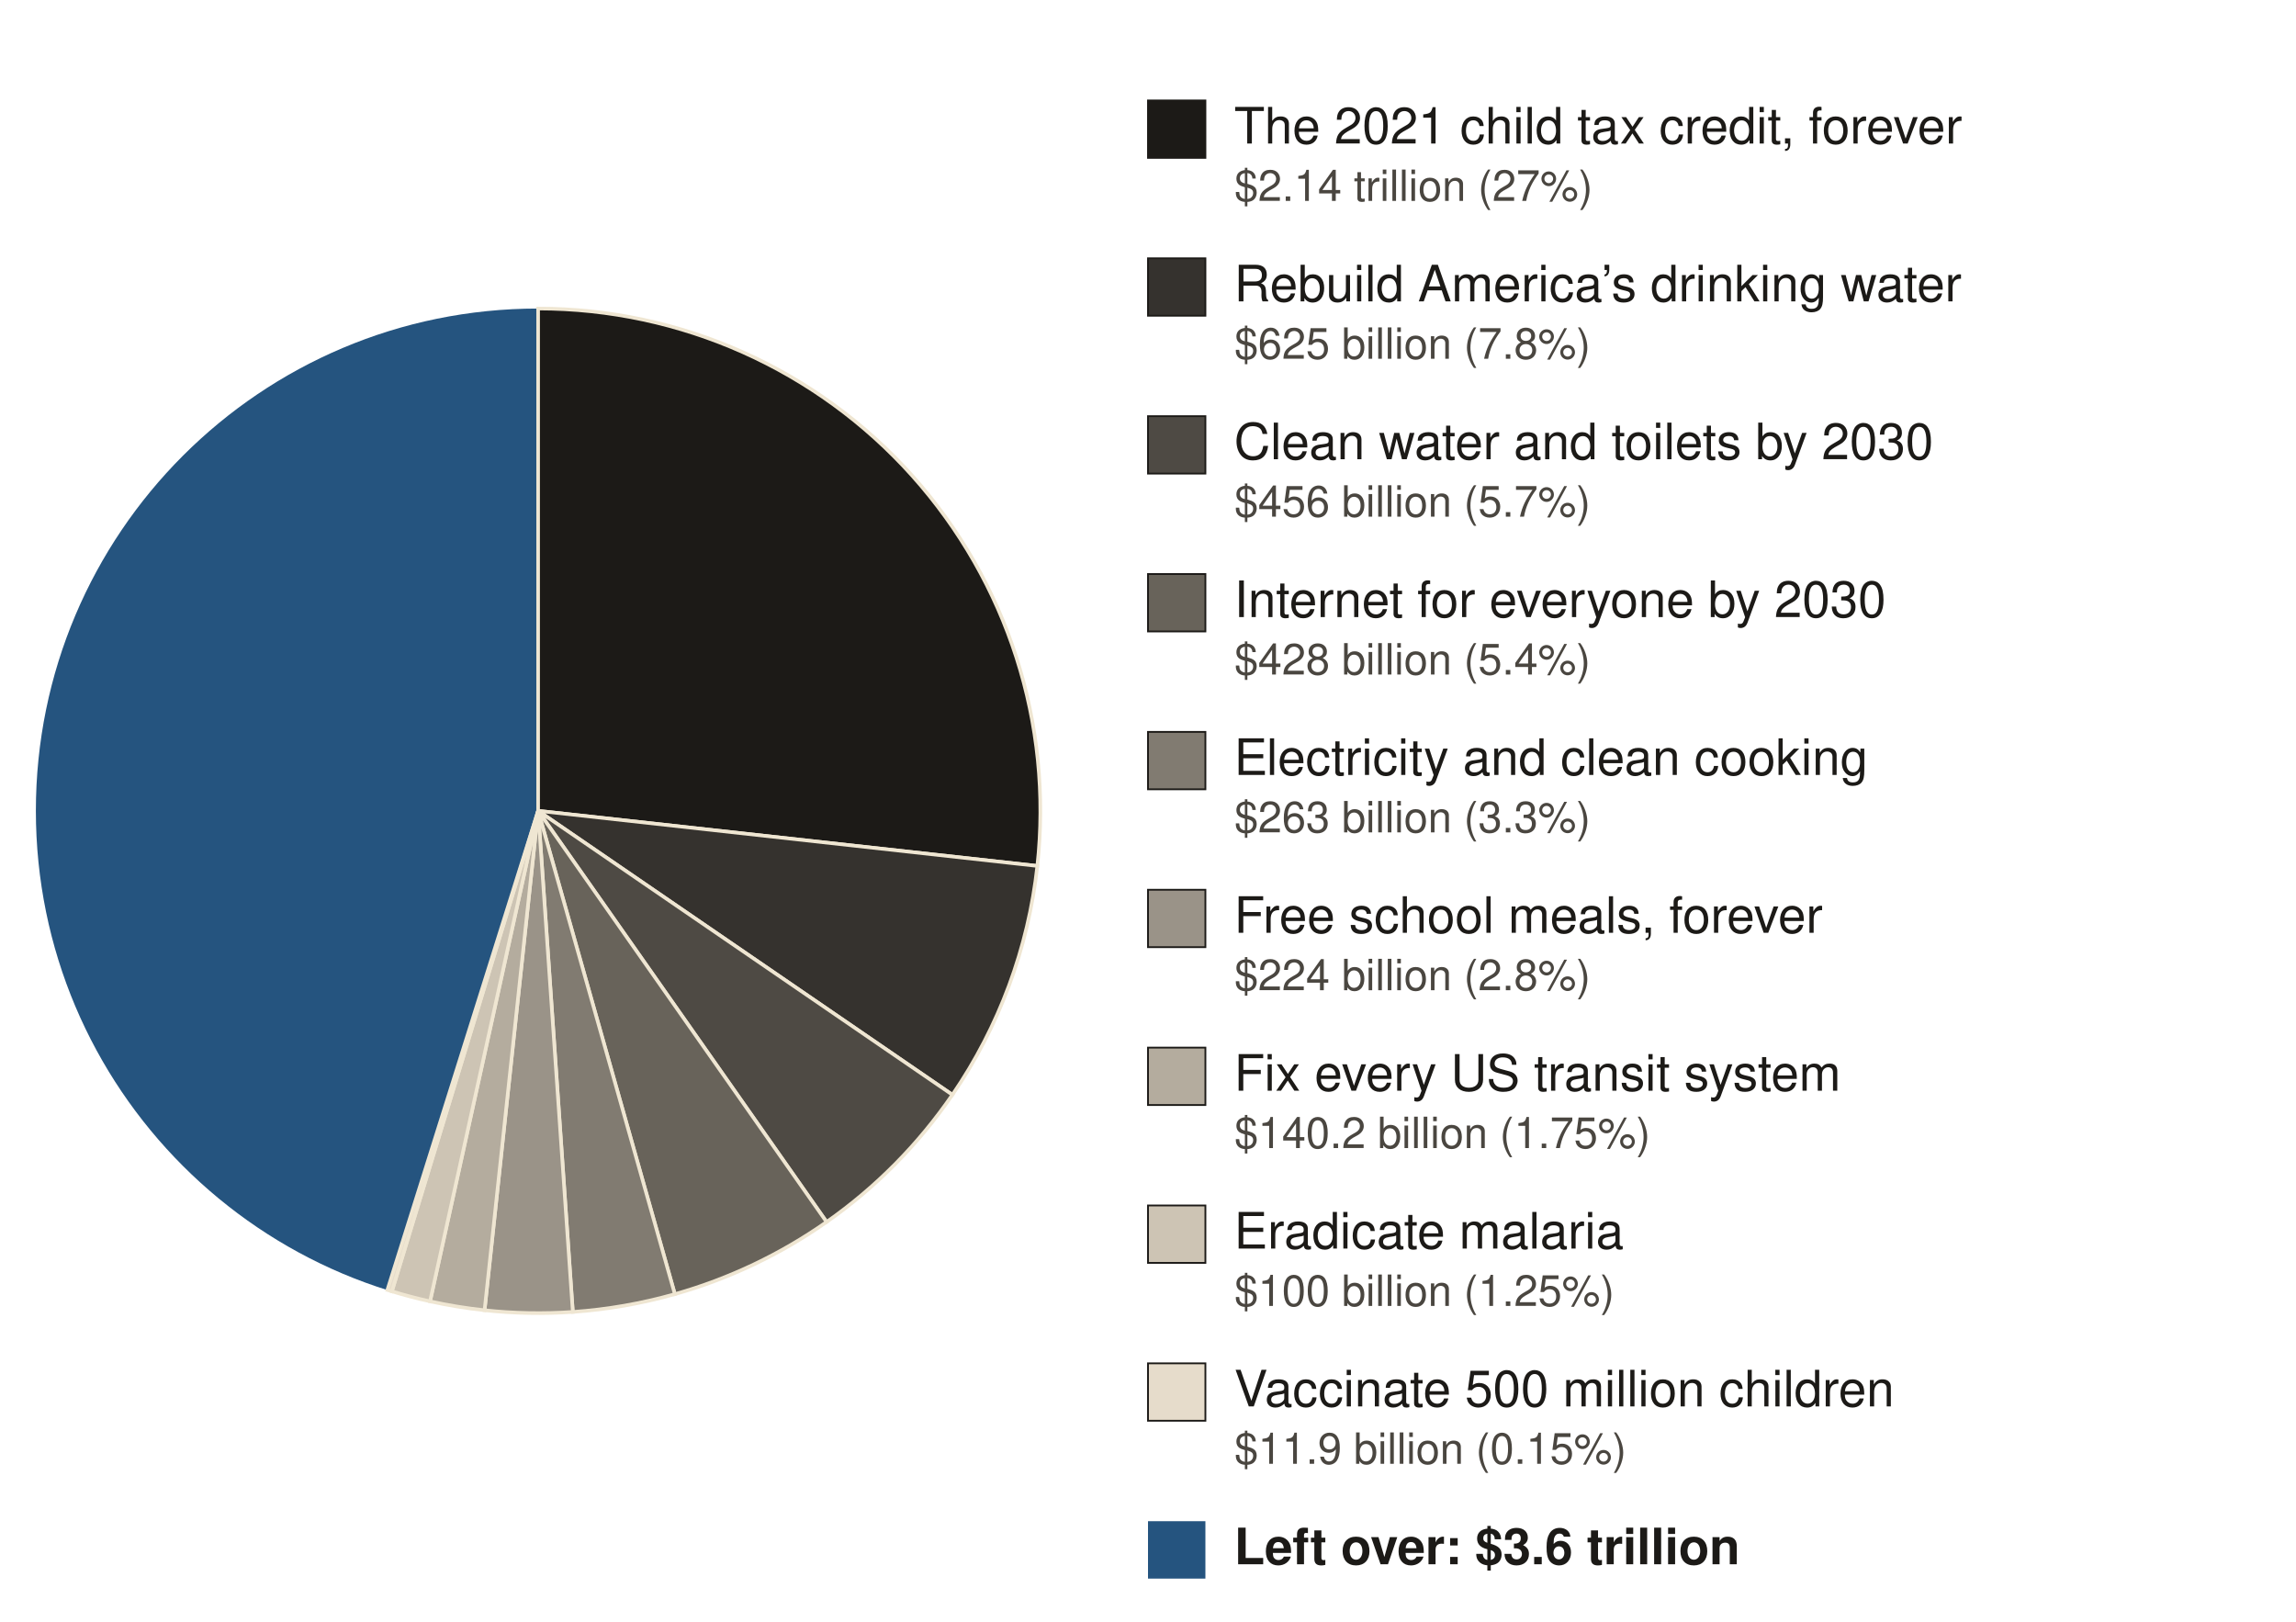
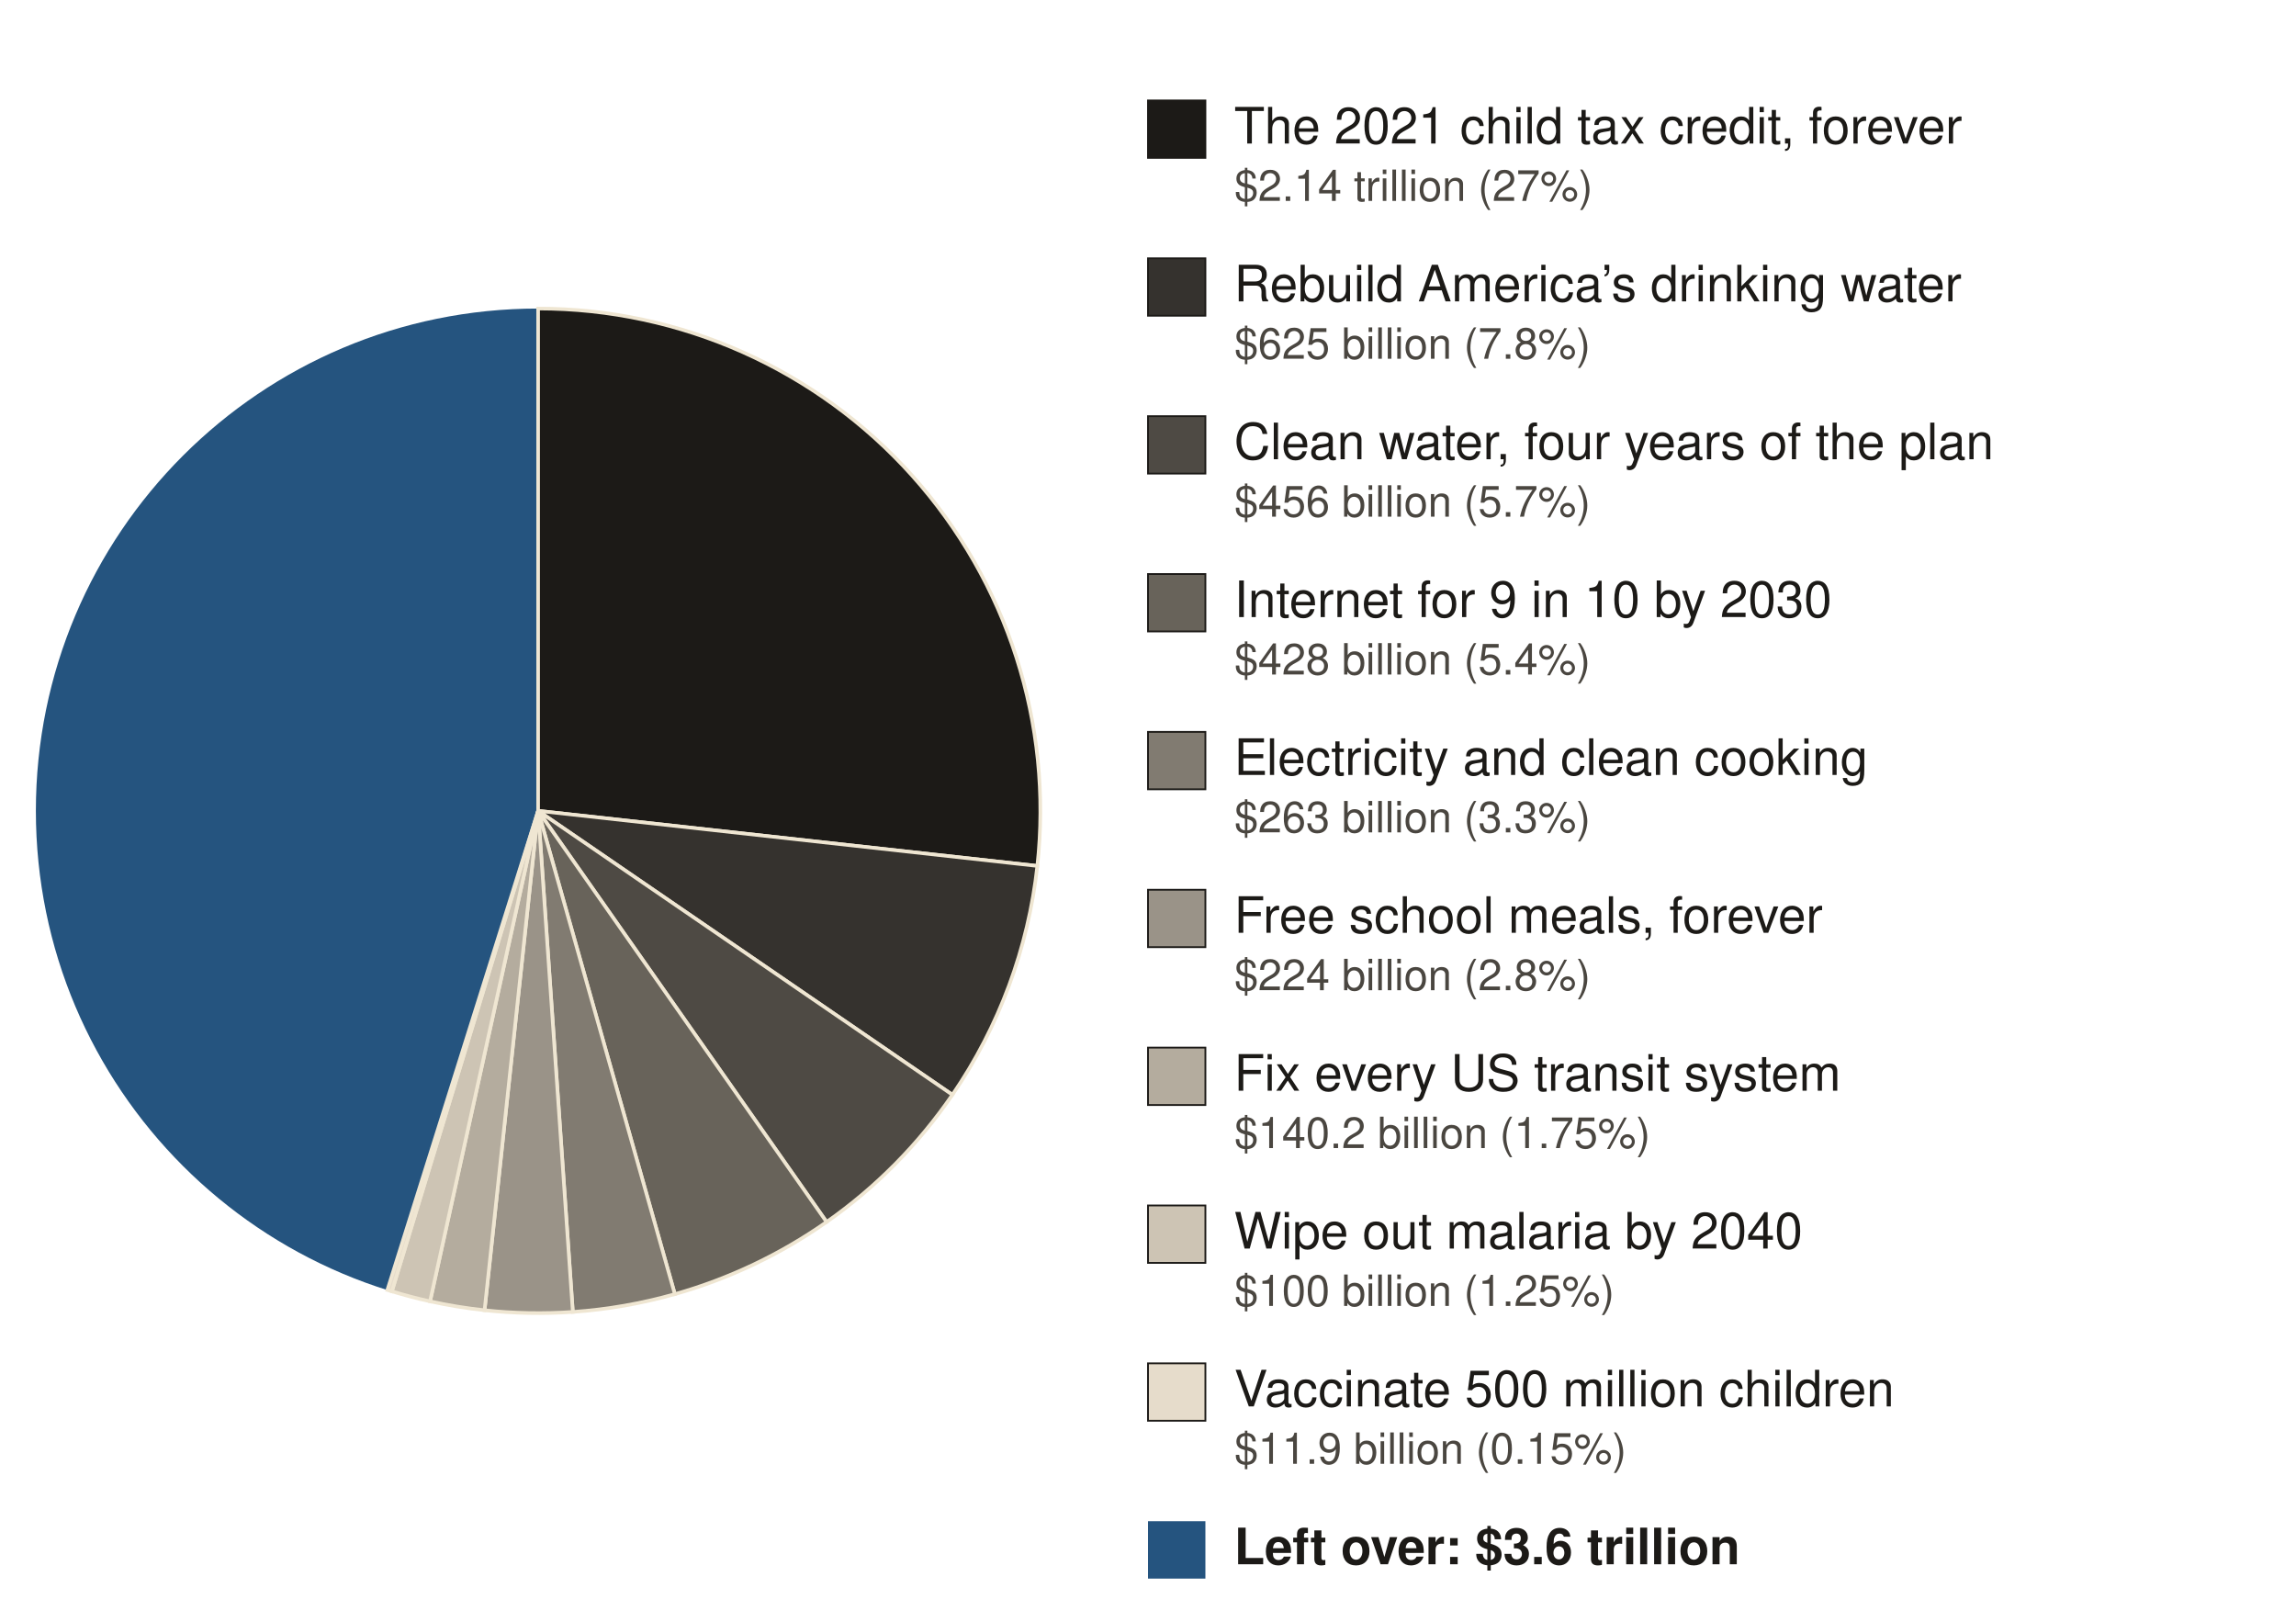
<svg xmlns="http://www.w3.org/2000/svg" version="1.1" viewBox="0 0 640 452" width="640" height="452" font-family="Public Sans, Helvetica Neue, Helvetica, Arial, sans-serif" font-size="14">
  <circle cx="150" cy="226" r="140" fill="#25547f" />
  <path d="M 150 226 L 150.00 86.00 A 140 140 0 0 1 289.15 241.36 Z" fill="#1c1a17" stroke="#efe6d2" stroke-width="1" />
  <path d="M 150 226 L 289.15 241.36 A 140 140 0 0 1 265.48 305.15 Z" fill="#35322e" stroke="#efe6d2" stroke-width="1" />
  <path d="M 150 226 L 265.48 305.15 A 140 140 0 0 1 230.41 340.60 Z" fill="#4e4a44" stroke="#efe6d2" stroke-width="1" />
  <path d="M 150 226 L 230.41 340.60 A 140 140 0 0 1 188.11 360.71 Z" fill="#68635a" stroke="#efe6d2" stroke-width="1" />
  <path d="M 150 226 L 188.11 360.71 A 140 140 0 0 1 159.67 365.67 Z" fill="#817b71" stroke="#efe6d2" stroke-width="1" />
  <path d="M 150 226 L 159.67 365.67 A 140 140 0 0 1 135.07 365.20 Z" fill="#9a9388" stroke="#efe6d2" stroke-width="1" />
  <path d="M 150 226 L 135.07 365.20 A 140 140 0 0 1 119.87 362.72 Z" fill="#b4ac9e" stroke="#efe6d2" stroke-width="1" />
  <path d="M 150 226 L 119.87 362.72 A 140 140 0 0 1 109.23 359.93 Z" fill="#cdc4b4" stroke="#efe6d2" stroke-width="1" />
  <path d="M 150 226 L 109.23 359.93 A 140 140 0 0 1 107.98 359.55 Z" fill="#e6dccb" stroke="#efe6d2" stroke-width="1" />
  <rect x="320" y="28" width="16" height="16" fill="#1c1a17" stroke="#1c1a17" stroke-width="0.5" />
  <text x="344" y="40" fill="#1c1a17">The 2021 child tax credit, forever</text>
  <text x="344" y="56" fill="#4a4640" font-size="12">$2.14 trillion (27%)</text>
  <rect x="320" y="72" width="16" height="16" fill="#35322e" stroke="#1c1a17" stroke-width="0.5" />
  <text x="344" y="84" fill="#1c1a17">Rebuild America’s drinking water</text>
  <text x="344" y="100" fill="#4a4640" font-size="12">$625 billion (7.8%)</text>
  <rect x="320" y="116" width="16" height="16" fill="#4e4a44" stroke="#1c1a17" stroke-width="0.5" />
-   <text x="344" y="128" fill="#1c1a17">Clean water and toilets by 2030</text>
+   <text x="344" y="128" fill="#1c1a17">Clean water, four years of the plan</text>
  <text x="344" y="144" fill="#4a4640" font-size="12">$456 billion (5.7%)</text>
  <rect x="320" y="160" width="16" height="16" fill="#68635a" stroke="#1c1a17" stroke-width="0.5" />
-   <text x="344" y="172" fill="#1c1a17">Internet for everyone by 2030</text>
+   <text x="344" y="172" fill="#1c1a17">Internet for 9 in 10 by 2030</text>
  <text x="344" y="188" fill="#4a4640" font-size="12">$428 billion (5.4%)</text>
  <rect x="320" y="204" width="16" height="16" fill="#817b71" stroke="#1c1a17" stroke-width="0.5" />
  <text x="344" y="216" fill="#1c1a17">Electricity and clean cooking</text>
  <text x="344" y="232" fill="#4a4640" font-size="12">$263 billion (3.3%)</text>
  <rect x="320" y="248" width="16" height="16" fill="#9a9388" stroke="#1c1a17" stroke-width="0.5" />
  <text x="344" y="260" fill="#1c1a17">Free school meals, forever</text>
  <text x="344" y="276" fill="#4a4640" font-size="12">$224 billion (2.8%)</text>
  <rect x="320" y="292" width="16" height="16" fill="#b4ac9e" stroke="#1c1a17" stroke-width="0.5" />
  <text x="344" y="304" fill="#1c1a17">Fix every US transit system</text>
  <text x="344" y="320" fill="#4a4640" font-size="12">$140.2 billion (1.75%)</text>
  <rect x="320" y="336" width="16" height="16" fill="#cdc4b4" stroke="#1c1a17" stroke-width="0.5" />
-   <text x="344" y="348" fill="#1c1a17">Eradicate malaria</text>
+   <text x="344" y="348" fill="#1c1a17">Wipe out malaria by 2040</text>
  <text x="344" y="364" fill="#4a4640" font-size="12">$100 billion (1.25%)</text>
  <rect x="320" y="380" width="16" height="16" fill="#e6dccb" stroke="#1c1a17" stroke-width="0.5" />
  <text x="344" y="392" fill="#1c1a17">Vaccinate 500 million children</text>
  <text x="344" y="408" fill="#4a4640" font-size="12">$11.9 billion (0.15%)</text>
  <rect x="320" y="424" width="16" height="16" fill="#25547f" />
  <text x="344" y="436" fill="#1c1a17" font-weight="bold">Left over: $3.6 trillion</text>
</svg>
